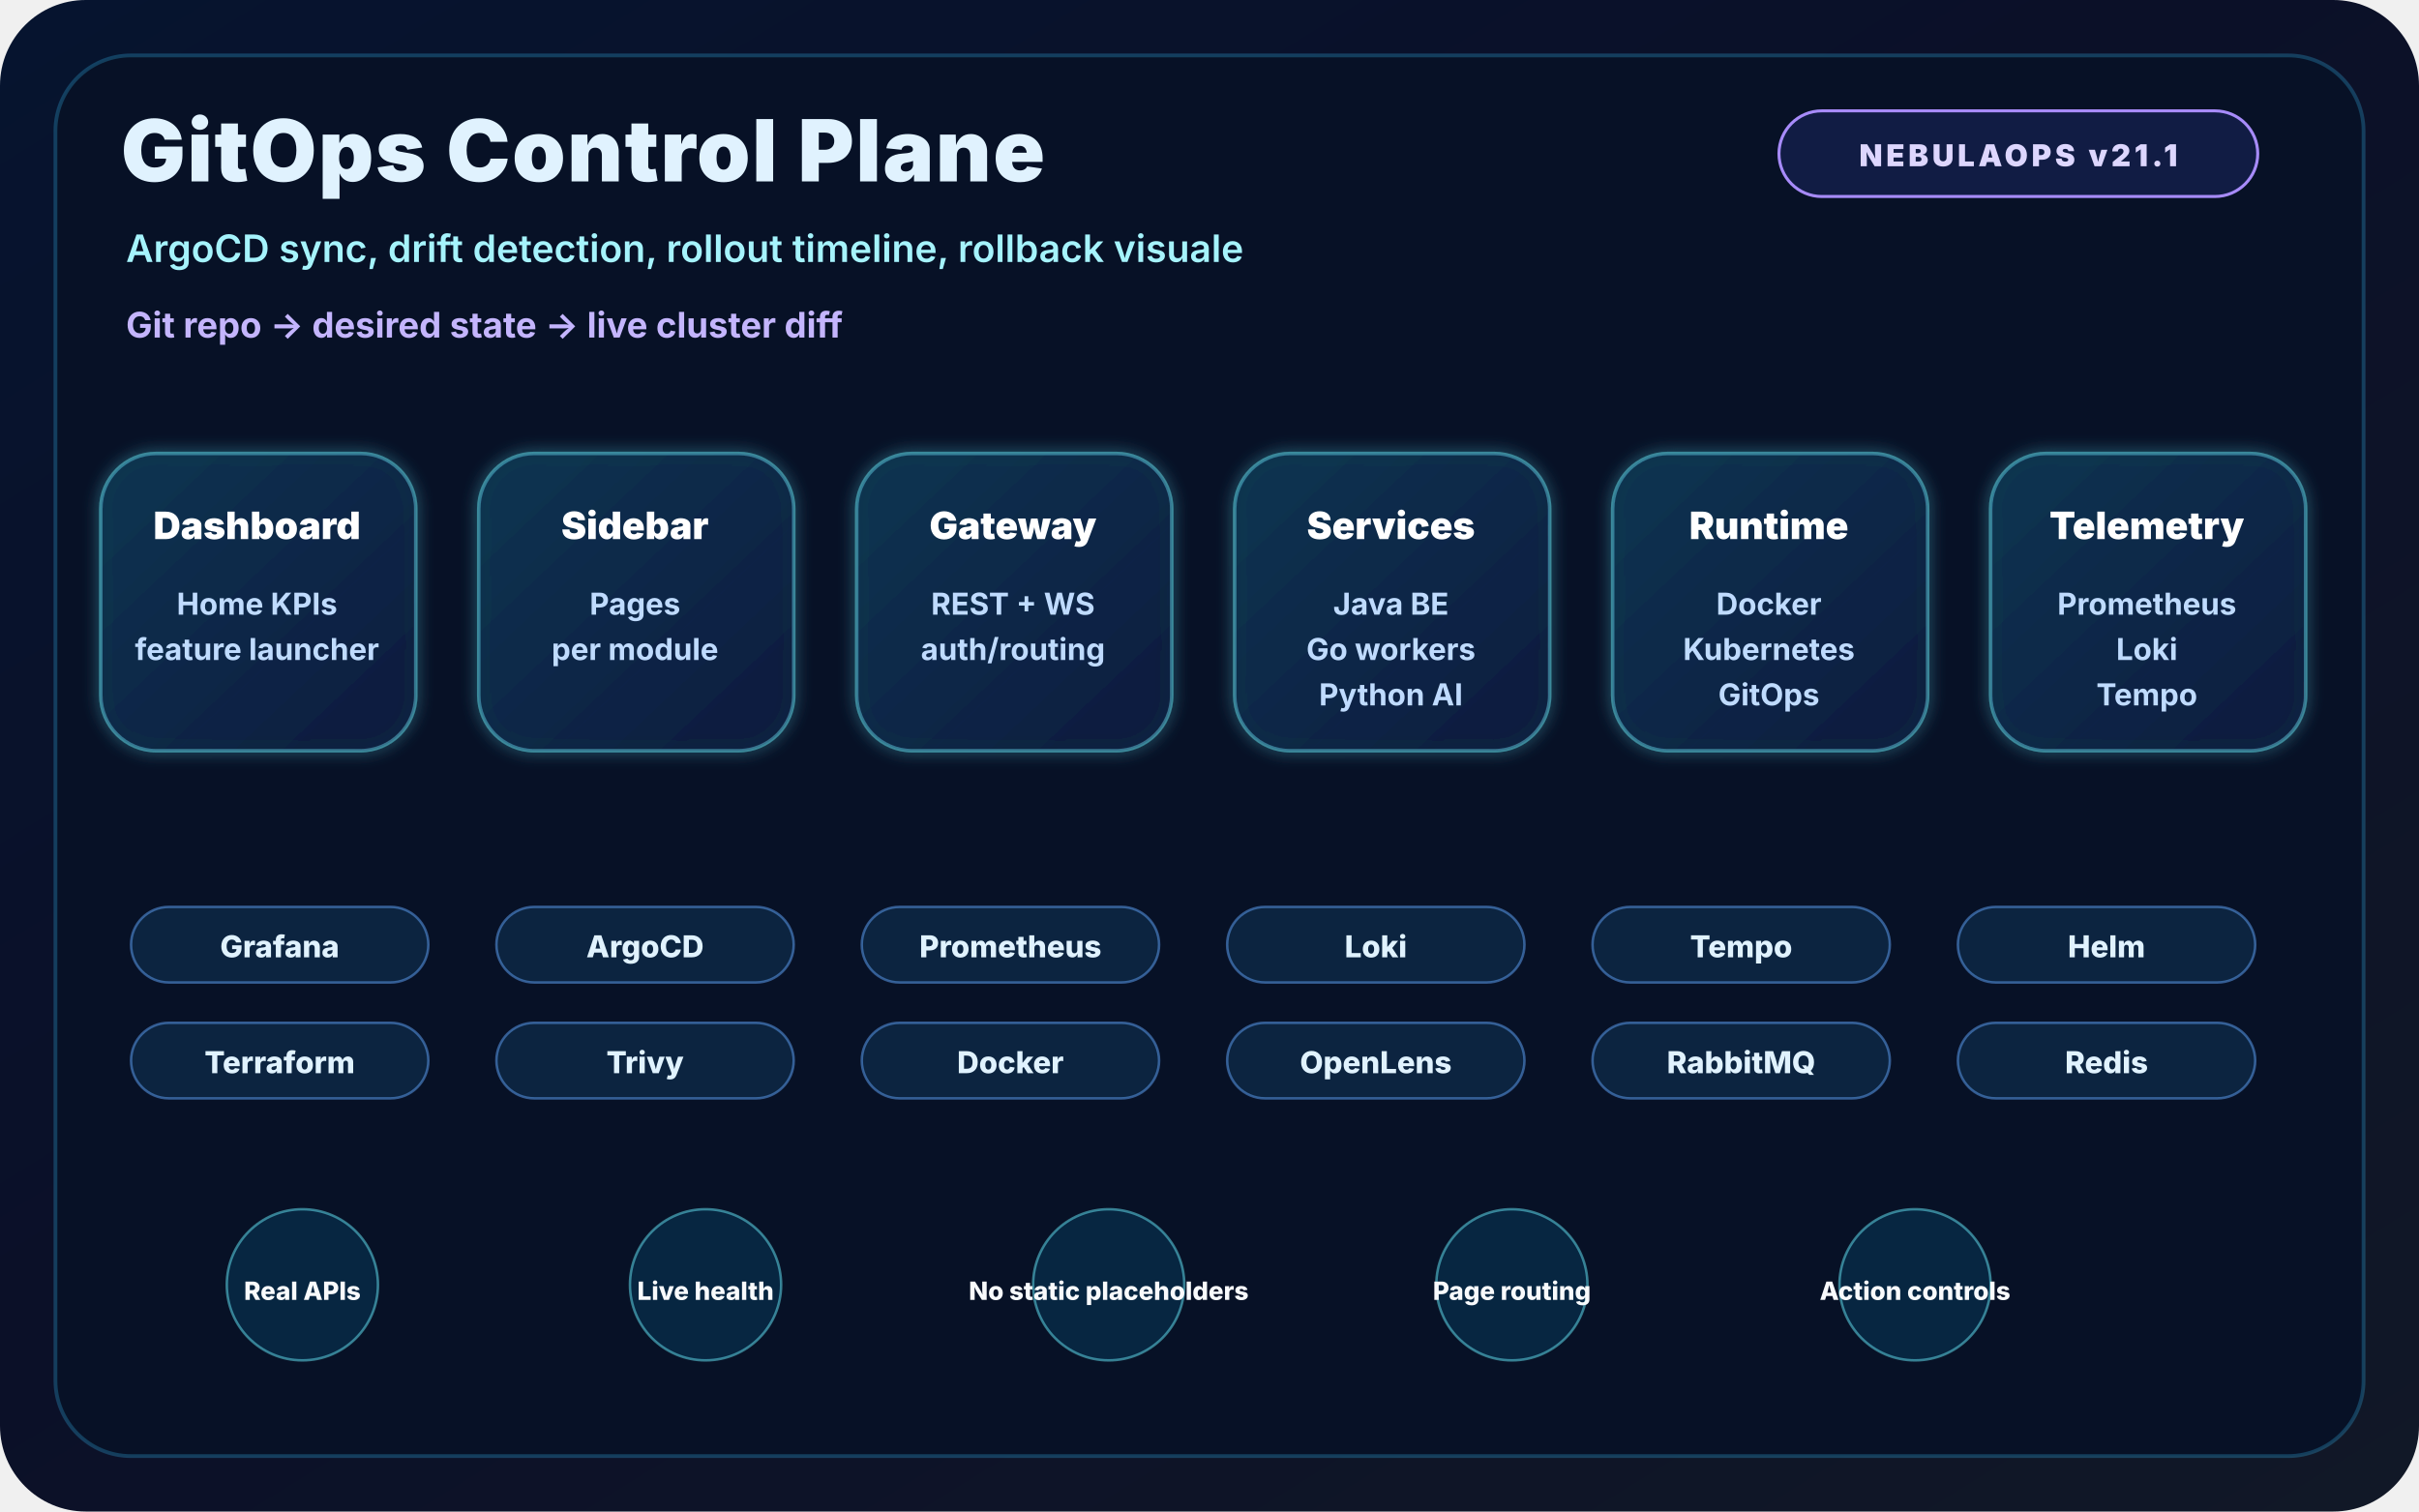
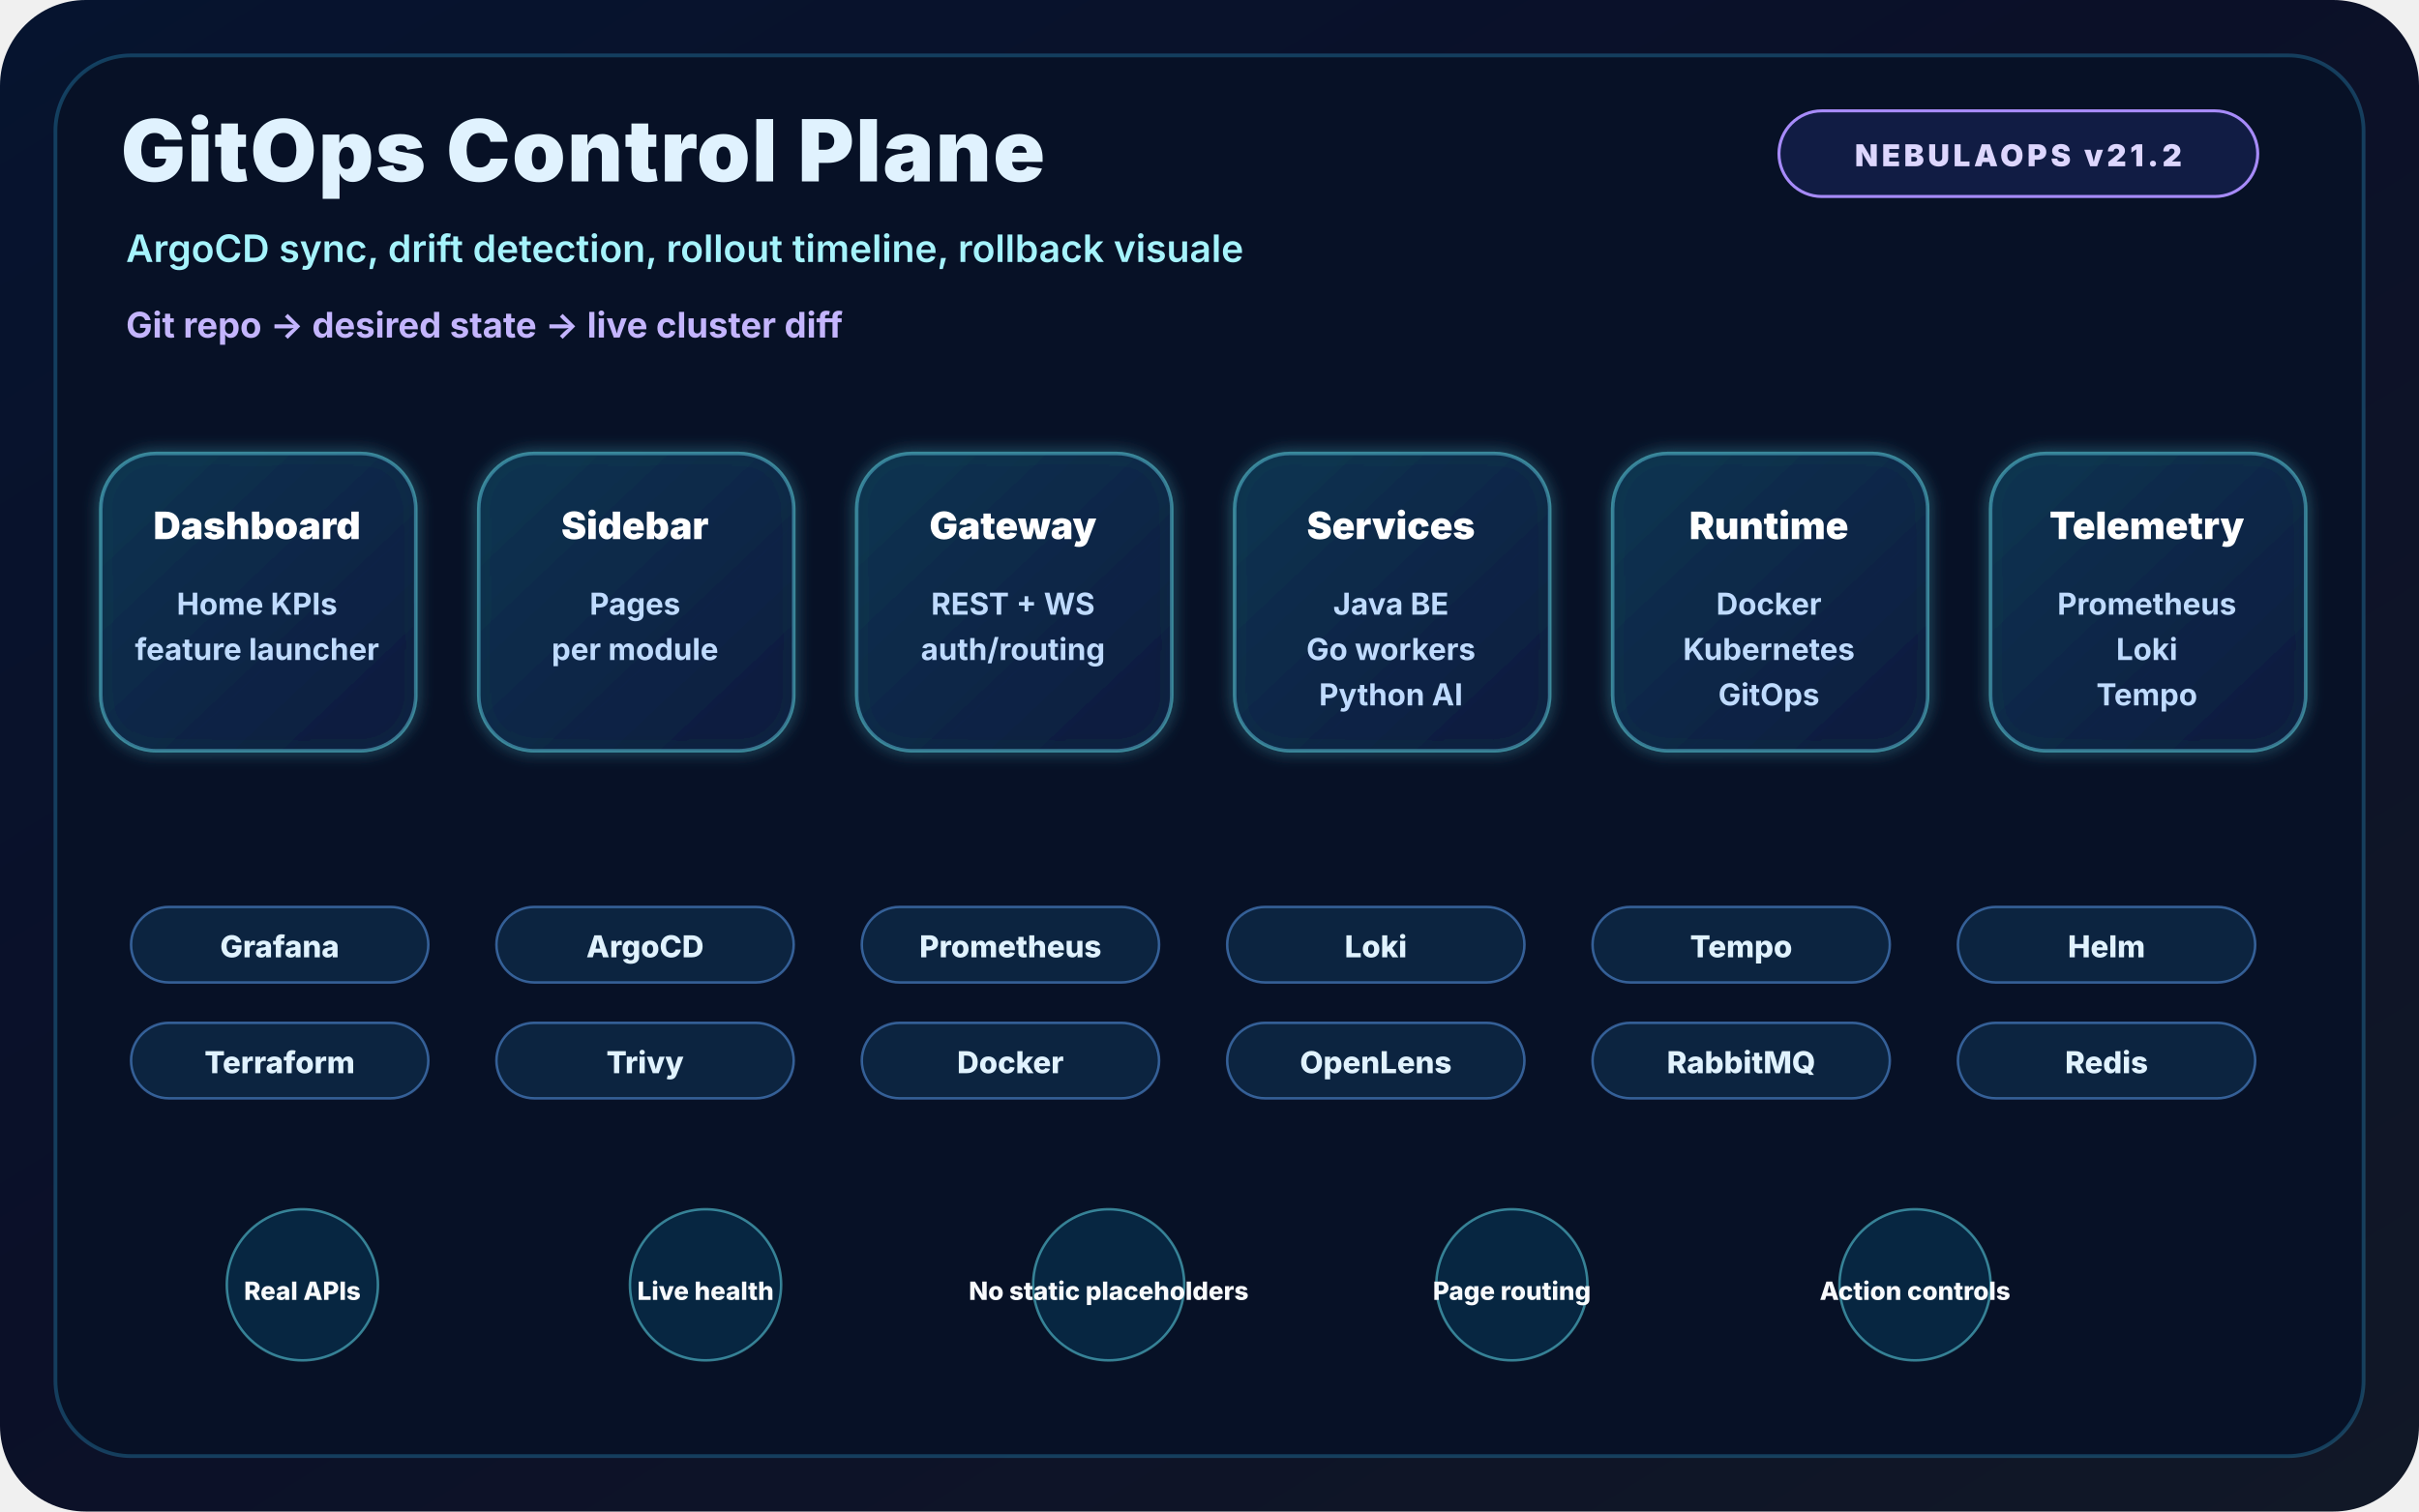
- <svg xmlns="http://www.w3.org/2000/svg" viewBox="0 0 960 600" role="img" aria-label="NebulaOps v21.1 GitOps Control Plane">
+ <svg xmlns="http://www.w3.org/2000/svg" viewBox="0 0 960 600" role="img" aria-label="NebulaOps v21.2 GitOps Control Plane">
  <defs>
    <linearGradient id="bg" x1="0" y1="0" x2="1" y2="1">
      <stop offset="0" stop-color="#06142f" />
      <stop offset=".45" stop-color="#0b1028" />
      <stop offset="1" stop-color="#111827" />
    </linearGradient>
    <linearGradient id="card" x1="0" y1="0" x2="1" y2="1">
      <stop offset="0" stop-color="#0f3552" stop-opacity=".96" />
      <stop offset="1" stop-color="#111a3d" stop-opacity=".92" />
    </linearGradient>
    <linearGradient id="accent" x1="0" y1="0" x2="1" y2="0">
      <stop offset="0" stop-color="#38bdf8" />
      <stop offset=".5" stop-color="#8b5cf6" />
      <stop offset="1" stop-color="#22d3ee" />
    </linearGradient>
    <filter id="glow">
      <feGaussianBlur stdDeviation="3" result="b" />
      <feMerge>
        <feMergeNode in="b" />
        <feMergeNode in="SourceGraphic" />
      </feMerge>
    </filter>
    <style>
            .bg{fill:url(#bg)} .panel{fill:#071126;stroke:#38bdf8;stroke-opacity:.26;stroke-width:1.5}
            .node rect{fill:url(#card);stroke:#67e8f9;stroke-opacity:.42;stroke-width:1.4;filter:url(#glow)}
            .link{fill:none;stroke:url(#accent);stroke-width:4;stroke-linecap:round;stroke-dasharray:9 9;opacity:.8}
            .title{font:900 34px Inter,Arial,sans-serif;fill:#e0f2fe;letter-spacing:.02em}
            .sub{font:600 15px Inter,Arial,sans-serif;fill:#a5f3fc} .flow{font:700 14px
            Inter,Arial,sans-serif;fill:#c4b5fd}
            .h{font:900 15px Inter,Arial,sans-serif;fill:#fff} .b{font:700 12px Inter,Arial,sans-serif;fill:#bfdbfe}
            .chip{fill:#0c2440;stroke:#60a5fa;stroke-opacity:.5} .chipText{font:800 12px
            Inter,Arial,sans-serif;fill:#e0f2fe}
            .pulse{fill:#0ea5e9;fill-opacity:.14;stroke:#67e8f9;stroke-opacity:.5} .small{font:800 10px
            Inter,Arial,sans-serif;fill:#f8fafc}
            .badge{fill:#111c44;stroke:#a78bfa;stroke-width:1.2} .badgeText{font:900 12px
            Inter,Arial,sans-serif;fill:#ddd6fe;letter-spacing:.12em}
        </style>
  </defs>
  <rect class="bg" width="960" height="600" rx="34" />
  <rect class="panel" x="22" y="22" width="916" height="556" rx="30" />
  <rect class="badge" x="706" y="44" width="190" height="34" rx="17" />
-   <text class="badgeText" x="801" y="66" text-anchor="middle">NEBULAOPS v21.1</text>
+   <text class="badgeText" x="801" y="66" text-anchor="middle">NEBULAOPS v21.2</text>
  <text class="title" x="48" y="72">GitOps Control Plane</text>
  <text class="sub" x="50" y="104">ArgoCD sync, drift detection, rollout timeline, rollback visuale</text>
  <text class="flow" x="50" y="134">Git repo → desired state → live cluster diff</text>
  <g class="node" transform="translate(40,180)">
    <rect width="125" height="118" rx="22" />
    <text class="h" x="62" y="34" text-anchor="middle">Dashboard</text>
    <text class="b" x="62" y="64" text-anchor="middle" dy="0">Home KPIs</text>
    <text class="b" x="62" y="64" text-anchor="middle" dy="18">feature launcher</text>
  </g>
  <path class="link" d="M165 239 C 185 239 170 239 190 239" />
  <g class="node" transform="translate(190,180)">
    <rect width="125" height="118" rx="22" />
    <text class="h" x="62" y="34" text-anchor="middle">Sidebar</text>
    <text class="b" x="62" y="64" text-anchor="middle" dy="0">Pages</text>
    <text class="b" x="62" y="64" text-anchor="middle" dy="18">per module</text>
  </g>
  <path class="link" d="M315 239 C 335 239 320 239 340 239" />
  <g class="node" transform="translate(340,180)">
    <rect width="125" height="118" rx="22" />
    <text class="h" x="62" y="34" text-anchor="middle">Gateway</text>
    <text class="b" x="62" y="64" text-anchor="middle" dy="0">REST + WS</text>
    <text class="b" x="62" y="64" text-anchor="middle" dy="18">auth/routing</text>
  </g>
  <path class="link" d="M465 239 C 485 239 470 239 490 239" />
  <g class="node" transform="translate(490,180)">
    <rect width="125" height="118" rx="22" />
    <text class="h" x="62" y="34" text-anchor="middle">Services</text>
    <text class="b" x="62" y="64" text-anchor="middle" dy="0">Java BE</text>
    <text class="b" x="62" y="64" text-anchor="middle" dy="18">Go workers</text>
    <text class="b" x="62" y="64" text-anchor="middle" dy="36">Python AI</text>
  </g>
  <path class="link" d="M615 239 C 635 239 620 239 640 239" />
  <g class="node" transform="translate(640,180)">
    <rect width="125" height="118" rx="22" />
    <text class="h" x="62" y="34" text-anchor="middle">Runtime</text>
    <text class="b" x="62" y="64" text-anchor="middle" dy="0">Docker</text>
    <text class="b" x="62" y="64" text-anchor="middle" dy="18">Kubernetes</text>
    <text class="b" x="62" y="64" text-anchor="middle" dy="36">GitOps</text>
  </g>
  <path class="link" d="M765 239 C 785 239 770 239 790 239" />
  <g class="node" transform="translate(790,180)">
    <rect width="125" height="118" rx="22" />
    <text class="h" x="62" y="34" text-anchor="middle">Telemetry</text>
    <text class="b" x="62" y="64" text-anchor="middle" dy="0">Prometheus</text>
    <text class="b" x="62" y="64" text-anchor="middle" dy="18">Loki</text>
    <text class="b" x="62" y="64" text-anchor="middle" dy="36">Tempo</text>
  </g>
  <rect class="chip" x="52" y="360" width="118" height="30" rx="15" />
  <text class="chipText" x="111" y="380" dy="0" text-anchor="middle">Grafana</text>
  <rect class="chip" x="197" y="360" width="118" height="30" rx="15" />
  <text class="chipText" x="256" y="380" dy="0" text-anchor="middle">ArgoCD</text>
  <rect class="chip" x="342" y="360" width="118" height="30" rx="15" />
  <text class="chipText" x="401" y="380" dy="0" text-anchor="middle">Prometheus</text>
  <rect class="chip" x="487" y="360" width="118" height="30" rx="15" />
  <text class="chipText" x="546" y="380" dy="0" text-anchor="middle">Loki</text>
  <rect class="chip" x="632" y="360" width="118" height="30" rx="15" />
  <text class="chipText" x="691" y="380" dy="0" text-anchor="middle">Tempo</text>
  <rect class="chip" x="777" y="360" width="118" height="30" rx="15" />
  <text class="chipText" x="836" y="380" dy="0" text-anchor="middle">Helm</text>
  <rect class="chip" x="52" y="406" width="118" height="30" rx="15" />
  <text class="chipText" x="111" y="380" dy="46" text-anchor="middle">Terraform</text>
  <rect class="chip" x="197" y="406" width="118" height="30" rx="15" />
  <text class="chipText" x="256" y="380" dy="46" text-anchor="middle">Trivy</text>
  <rect class="chip" x="342" y="406" width="118" height="30" rx="15" />
  <text class="chipText" x="401" y="380" dy="46" text-anchor="middle">Docker</text>
  <rect class="chip" x="487" y="406" width="118" height="30" rx="15" />
  <text class="chipText" x="546" y="380" dy="46" text-anchor="middle">OpenLens</text>
  <rect class="chip" x="632" y="406" width="118" height="30" rx="15" />
  <text class="chipText" x="691" y="380" dy="46" text-anchor="middle">RabbitMQ</text>
  <rect class="chip" x="777" y="406" width="118" height="30" rx="15" />
  <text class="chipText" x="836" y="380" dy="46" text-anchor="middle">Redis</text>
  <circle class="pulse" cx="120" cy="510" r="30" />
  <text class="small" x="120" y="516" text-anchor="middle">Real APIs</text>
  <circle class="pulse" cx="280" cy="510" r="30" />
  <text class="small" x="280" y="516" text-anchor="middle">Live health</text>
  <circle class="pulse" cx="440" cy="510" r="30" />
  <text class="small" x="440" y="516" text-anchor="middle">No static placeholders</text>
  <circle class="pulse" cx="600" cy="510" r="30" />
  <text class="small" x="600" y="516" text-anchor="middle">Page routing</text>
  <circle class="pulse" cx="760" cy="510" r="30" />
  <text class="small" x="760" y="516" text-anchor="middle">Action controls</text>
</svg>
